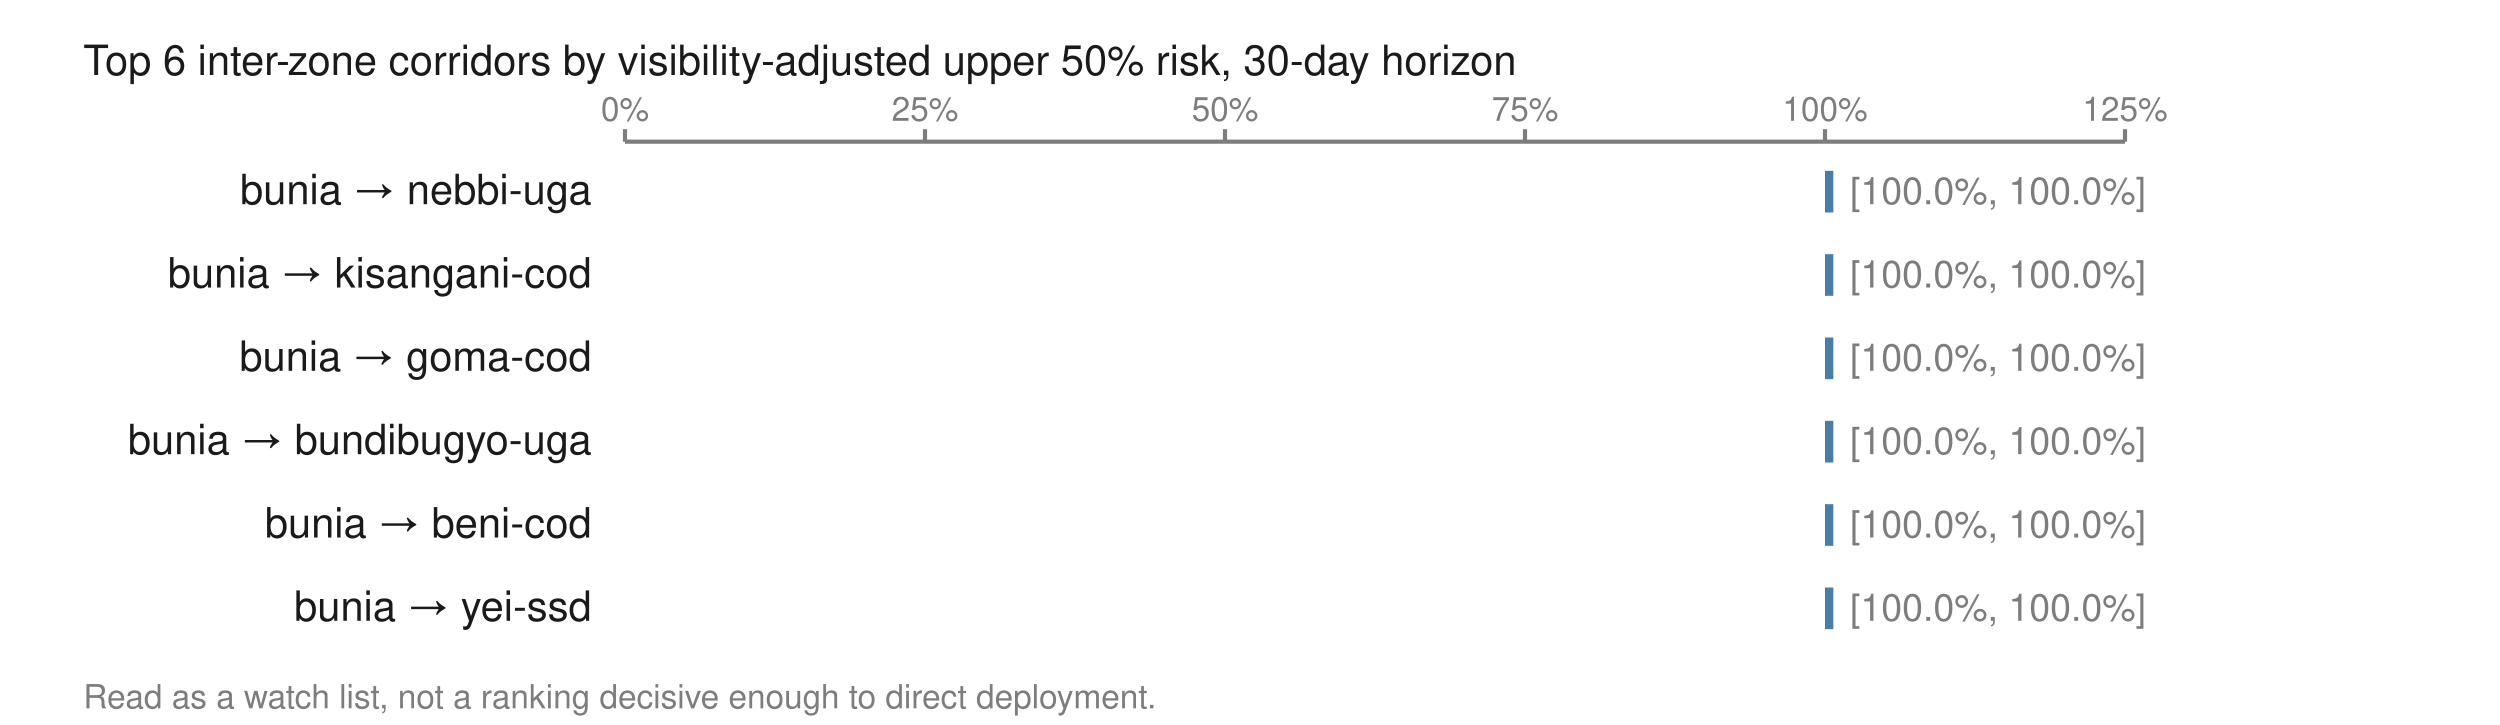
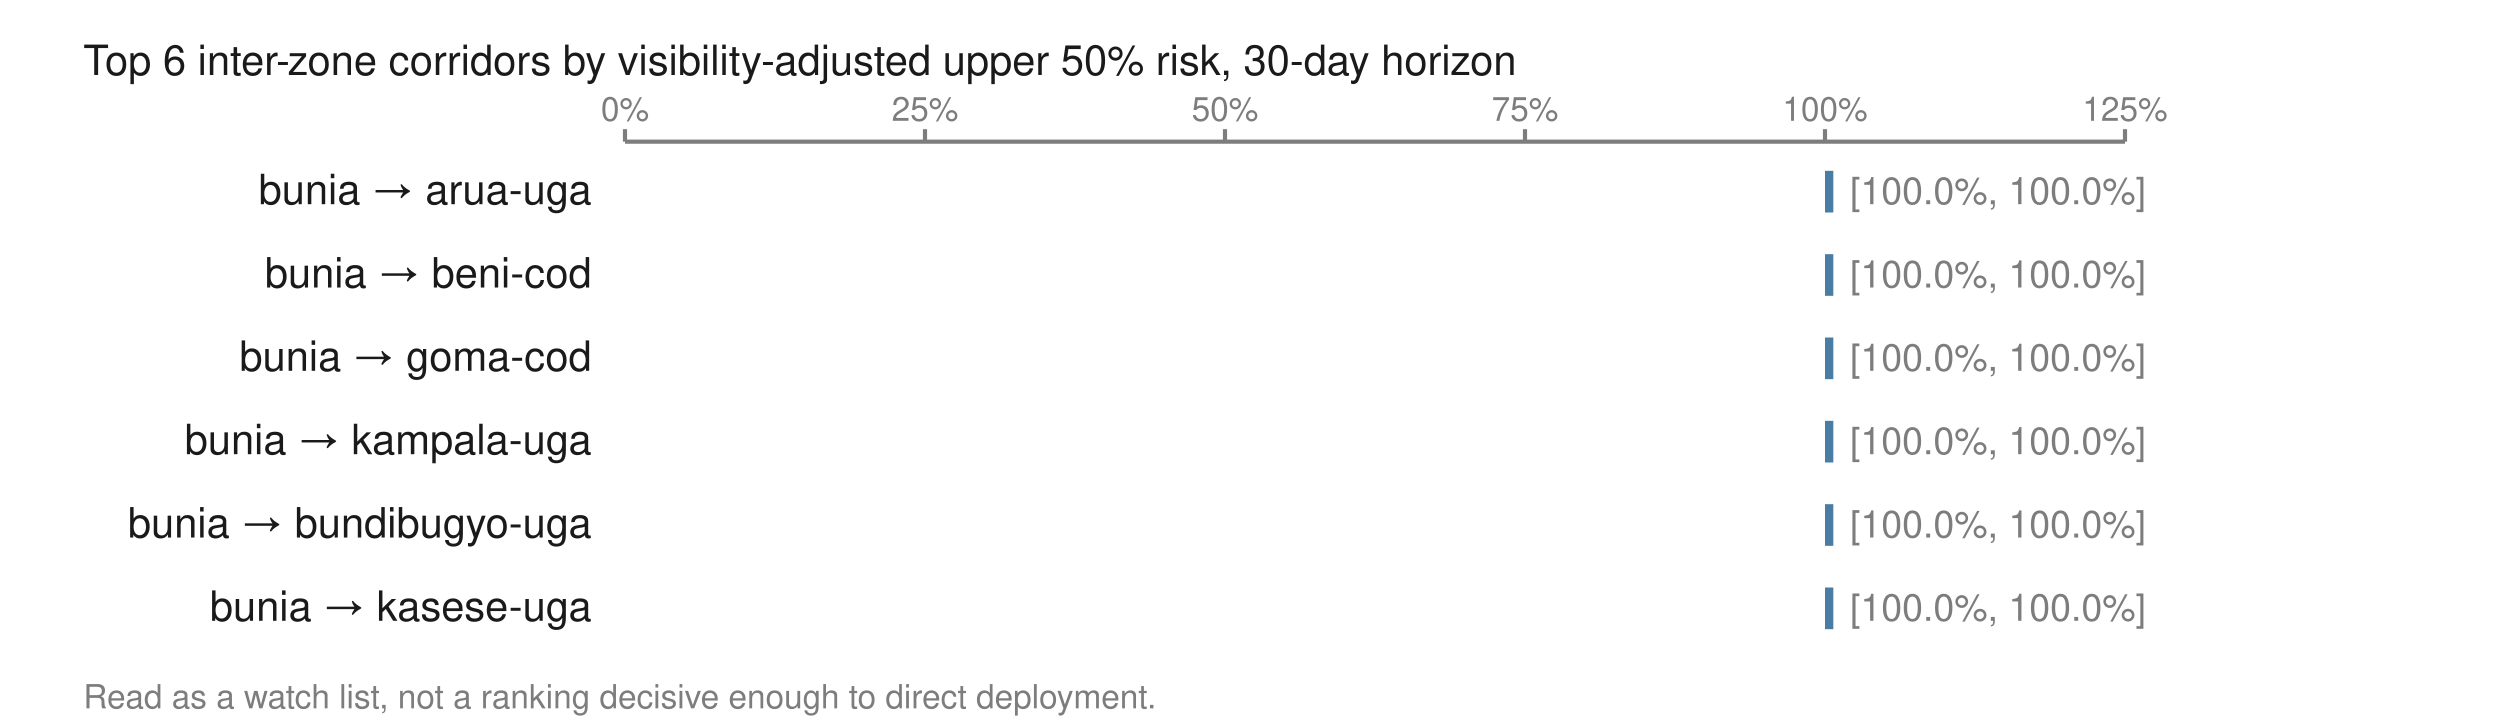
<svg xmlns="http://www.w3.org/2000/svg" viewBox="0 0 600 174" width="600" height="174" role="img" aria-labelledby="t">
  <text x="20.0" y="18.0" font-family="Helvetica,Arial,sans-serif" font-size="10" fill="#1a1a1a" font-weight="normal" text-anchor="start">Top 6 inter-zone corridors by visibility-adjusted upper 50% risk, 30-day horizon</text>
  <line x1="150.0" y1="34.0" x2="510.0" y2="34.0" stroke="#7d7d7d" stroke-width="1" />
  <line x1="150.0" y1="31.0" x2="150.0" y2="34.0" stroke="#7d7d7d" stroke-width="1" />
  <text x="150.0" y="29.0" font-family="Helvetica,Arial,sans-serif" font-size="8" fill="#7d7d7d" font-weight="normal" text-anchor="middle">0%</text>
  <line x1="222.0" y1="31.0" x2="222.0" y2="34.0" stroke="#7d7d7d" stroke-width="1" />
  <text x="222.0" y="29.0" font-family="Helvetica,Arial,sans-serif" font-size="8" fill="#7d7d7d" font-weight="normal" text-anchor="middle">25%</text>
  <line x1="294.0" y1="31.0" x2="294.0" y2="34.0" stroke="#7d7d7d" stroke-width="1" />
  <text x="294.0" y="29.0" font-family="Helvetica,Arial,sans-serif" font-size="8" fill="#7d7d7d" font-weight="normal" text-anchor="middle">50%</text>
  <line x1="366.0" y1="31.0" x2="366.0" y2="34.0" stroke="#7d7d7d" stroke-width="1" />
  <text x="366.0" y="29.0" font-family="Helvetica,Arial,sans-serif" font-size="8" fill="#7d7d7d" font-weight="normal" text-anchor="middle">75%</text>
  <line x1="438.0" y1="31.0" x2="438.0" y2="34.0" stroke="#7d7d7d" stroke-width="1" />
  <text x="438.0" y="29.0" font-family="Helvetica,Arial,sans-serif" font-size="8" fill="#7d7d7d" font-weight="normal" text-anchor="middle">100%</text>
  <line x1="510.0" y1="31.0" x2="510.0" y2="34.0" stroke="#7d7d7d" stroke-width="1" />
  <text x="510.0" y="29.0" font-family="Helvetica,Arial,sans-serif" font-size="8" fill="#7d7d7d" font-weight="normal" text-anchor="middle">125%</text>
-   <text x="142.0" y="49.0" font-family="Helvetica,Arial,sans-serif" font-size="10" fill="#1a1a1a" font-weight="normal" text-anchor="end">bunia → nebbi-uga</text>
+   <text x="142.0" y="49.0" font-family="Helvetica,Arial,sans-serif" font-size="10" fill="#1a1a1a" font-weight="normal" text-anchor="end">bunia → arua-uga</text>
  <rect x="438.0" y="41.0" width="2.0" height="10.0" fill="#4a7da3" />
  <text x="444.0" y="49.0" font-family="Helvetica,Arial,sans-serif" font-size="9" fill="#7d7d7d" font-weight="normal" text-anchor="start">[100.0%, 100.0%]</text>
-   <text x="142.0" y="69.0" font-family="Helvetica,Arial,sans-serif" font-size="10" fill="#1a1a1a" font-weight="normal" text-anchor="end">bunia → kisangani-cod</text>
+   <text x="142.0" y="69.0" font-family="Helvetica,Arial,sans-serif" font-size="10" fill="#1a1a1a" font-weight="normal" text-anchor="end">bunia → beni-cod</text>
  <rect x="438.0" y="61.0" width="2.0" height="10.0" fill="#4a7da3" />
  <text x="444.0" y="69.0" font-family="Helvetica,Arial,sans-serif" font-size="9" fill="#7d7d7d" font-weight="normal" text-anchor="start">[100.0%, 100.0%]</text>
  <text x="142.0" y="89.0" font-family="Helvetica,Arial,sans-serif" font-size="10" fill="#1a1a1a" font-weight="normal" text-anchor="end">bunia → goma-cod</text>
  <rect x="438.0" y="81.0" width="2.0" height="10.0" fill="#4a7da3" />
  <text x="444.0" y="89.0" font-family="Helvetica,Arial,sans-serif" font-size="9" fill="#7d7d7d" font-weight="normal" text-anchor="start">[100.0%, 100.0%]</text>
-   <text x="142.0" y="109.0" font-family="Helvetica,Arial,sans-serif" font-size="10" fill="#1a1a1a" font-weight="normal" text-anchor="end">bunia → bundibugyo-uga</text>
+   <text x="142.0" y="109.0" font-family="Helvetica,Arial,sans-serif" font-size="10" fill="#1a1a1a" font-weight="normal" text-anchor="end">bunia → kampala-uga</text>
  <rect x="438.0" y="101.0" width="2.0" height="10.0" fill="#4a7da3" />
  <text x="444.0" y="109.0" font-family="Helvetica,Arial,sans-serif" font-size="9" fill="#7d7d7d" font-weight="normal" text-anchor="start">[100.0%, 100.0%]</text>
-   <text x="142.0" y="129.0" font-family="Helvetica,Arial,sans-serif" font-size="10" fill="#1a1a1a" font-weight="normal" text-anchor="end">bunia → beni-cod</text>
+   <text x="142.0" y="129.0" font-family="Helvetica,Arial,sans-serif" font-size="10" fill="#1a1a1a" font-weight="normal" text-anchor="end">bunia → bundibugyo-uga</text>
  <rect x="438.0" y="121.0" width="2.0" height="10.0" fill="#4a7da3" />
  <text x="444.0" y="129.0" font-family="Helvetica,Arial,sans-serif" font-size="9" fill="#7d7d7d" font-weight="normal" text-anchor="start">[100.0%, 100.0%]</text>
-   <text x="142.0" y="149.0" font-family="Helvetica,Arial,sans-serif" font-size="10" fill="#1a1a1a" font-weight="normal" text-anchor="end">bunia → yei-ssd</text>
+   <text x="142.0" y="149.0" font-family="Helvetica,Arial,sans-serif" font-size="10" fill="#1a1a1a" font-weight="normal" text-anchor="end">bunia → kasese-uga</text>
  <rect x="438.0" y="141.0" width="2.0" height="10.0" fill="#4a7da3" />
  <text x="444.0" y="149.0" font-family="Helvetica,Arial,sans-serif" font-size="9" fill="#7d7d7d" font-weight="normal" text-anchor="start">[100.0%, 100.0%]</text>
  <text x="20.0" y="170.0" font-family="Helvetica,Arial,sans-serif" font-size="8" fill="#7d7d7d" font-weight="normal" text-anchor="start">Read as a watch list, not a ranking decisive enough to direct deployment.</text>
</svg>
